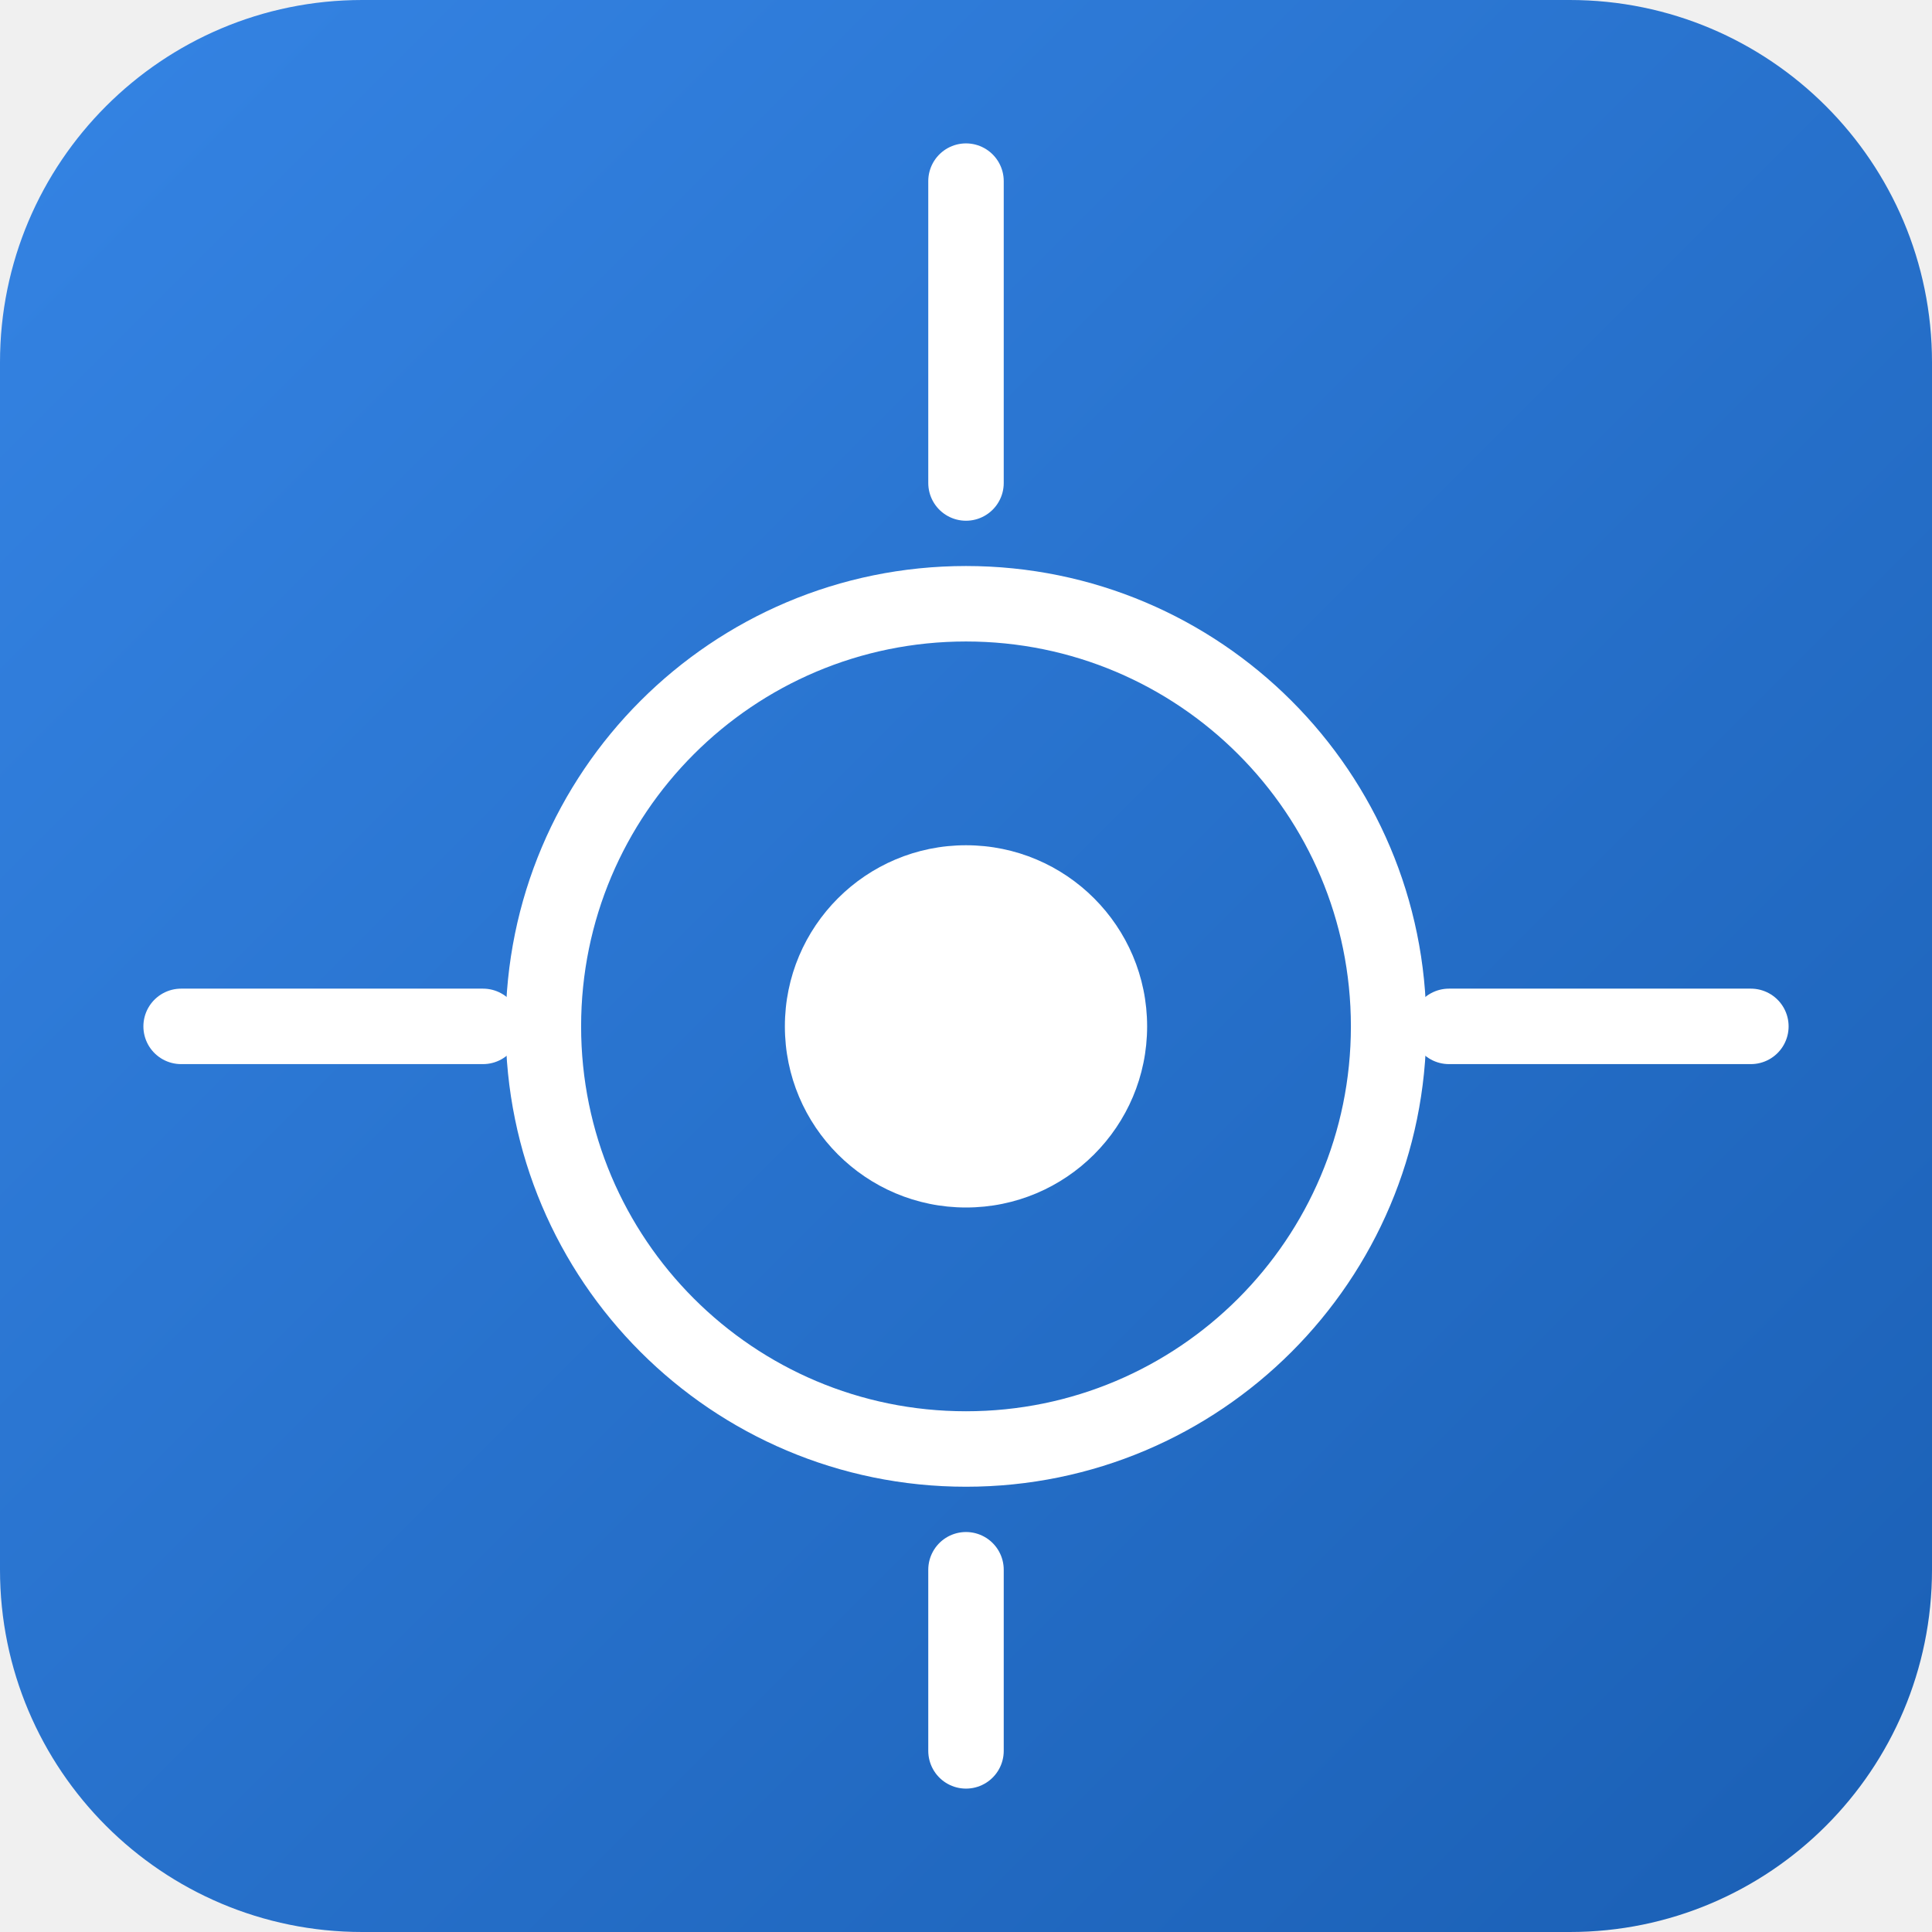
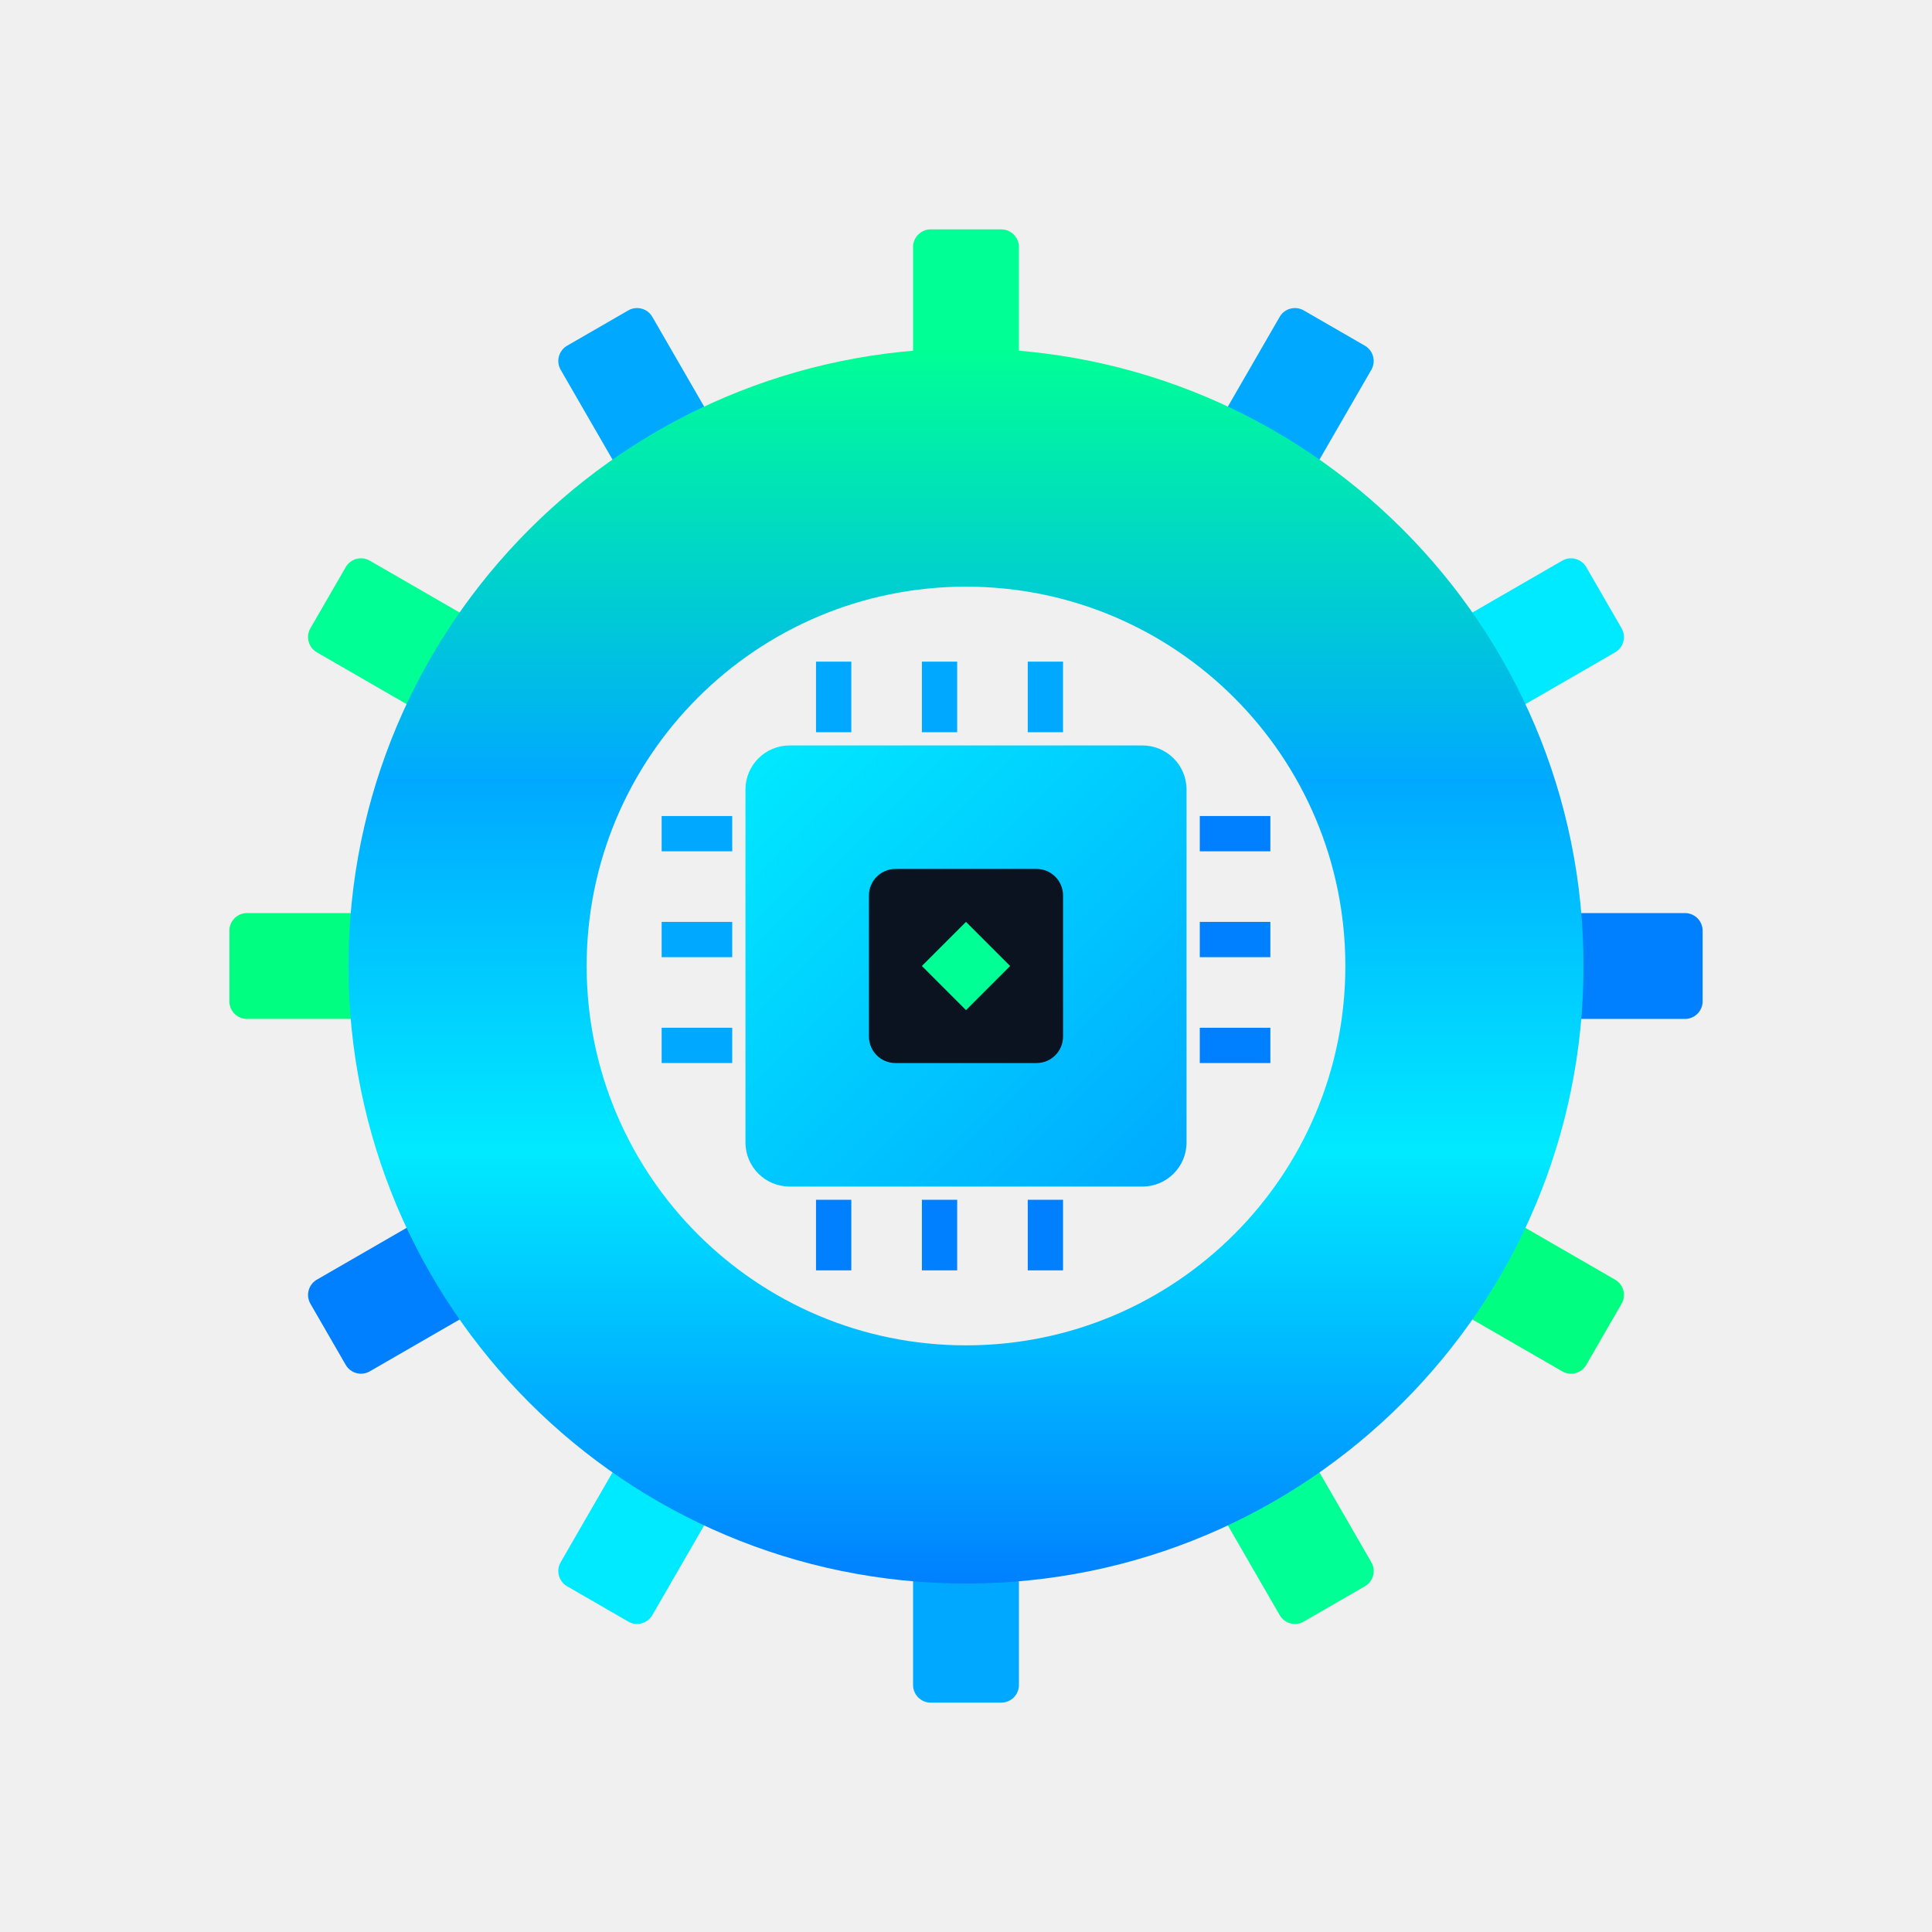
- <svg xmlns="http://www.w3.org/2000/svg" viewBox="0 0 128 128">
+ <svg xmlns="http://www.w3.org/2000/svg" width="438" height="438" viewBox="0 0 438 438" fill="none">
  <defs>
-     <linearGradient id="bg" x1="0" y1="0" x2="1" y2="1">
-       <stop offset="0%" stop-color="#3584e4" />
-       <stop offset="100%" stop-color="#1a5fb4" />
+     <linearGradient id="parchTeeth1" x1="219" y1="60" x2="219" y2="378" gradientUnits="userSpaceOnUse">
+       <stop offset="0" stop-color="#00FF95" />
+       <stop offset="1" stop-color="#00FF80" />
    </linearGradient>
+     <linearGradient id="parchRing" x1="219" y1="79" x2="219" y2="359" gradientUnits="userSpaceOnUse">
+       <stop offset="0" stop-color="#00FF95" />
+       <stop offset="0.35" stop-color="#00A9FF" />
+       <stop offset="0.65" stop-color="#00EAFF" />
+       <stop offset="1" stop-color="#0080FF" />
+     </linearGradient>
+     <linearGradient id="parchChip" x1="169" y1="169" x2="269" y2="269" gradientUnits="userSpaceOnUse">
+       <stop offset="0" stop-color="#00EAFF" />
+       <stop offset="1" stop-color="#00A9FF" />
+     </linearGradient>
+     <mask id="ringMask">
+       <rect width="438" height="438" fill="white" />
+       <circle cx="219" cy="219" r="86" fill="black" />
+     </mask>
  </defs>
-   <rect width="128" height="128" rx="24" fill="url(#bg)" />
-   <circle cx="64" cy="68" r="28" fill="none" stroke="#fff" stroke-width="5" />
-   <circle cx="64" cy="68" r="12" fill="#fff" />
-   <line x1="64" y1="12" x2="64" y2="32" stroke="#fff" stroke-width="5" stroke-linecap="round" />
-   <line x1="64" y1="104" x2="64" y2="116" stroke="#fff" stroke-width="5" stroke-linecap="round" />
-   <line x1="12" y1="68" x2="32" y2="68" stroke="#fff" stroke-width="5" stroke-linecap="round" />
-   <line x1="96" y1="68" x2="116" y2="68" stroke="#fff" stroke-width="5" stroke-linecap="round" />
+   <g>
+     <rect x="207" y="52" width="24" height="46" rx="4" fill="#00FF95" transform="rotate(0 219 219)" />
+     <rect x="207" y="52" width="24" height="46" rx="4" fill="#00A9FF" transform="rotate(30 219 219)" />
+     <rect x="207" y="52" width="24" height="46" rx="4" fill="#00EAFF" transform="rotate(60 219 219)" />
+     <rect x="207" y="52" width="24" height="46" rx="4" fill="#0080FF" transform="rotate(90 219 219)" />
+     <rect x="207" y="52" width="24" height="46" rx="4" fill="#00FF80" transform="rotate(120 219 219)" />
+     <rect x="207" y="52" width="24" height="46" rx="4" fill="#00FF95" transform="rotate(150 219 219)" />
+     <rect x="207" y="52" width="24" height="46" rx="4" fill="#00A9FF" transform="rotate(180 219 219)" />
+     <rect x="207" y="52" width="24" height="46" rx="4" fill="#00EAFF" transform="rotate(210 219 219)" />
+     <rect x="207" y="52" width="24" height="46" rx="4" fill="#0080FF" transform="rotate(240 219 219)" />
+     <rect x="207" y="52" width="24" height="46" rx="4" fill="#00FF80" transform="rotate(270 219 219)" />
+     <rect x="207" y="52" width="24" height="46" rx="4" fill="#00FF95" transform="rotate(300 219 219)" />
+     <rect x="207" y="52" width="24" height="46" rx="4" fill="#00A9FF" transform="rotate(330 219 219)" />
+   </g>
+   <circle cx="219" cy="219" r="140" fill="url(#parchRing)" mask="url(#ringMask)" />
+   <g>
+     <rect x="185" y="150" width="8" height="16" fill="#00A9FF" />
+     <rect x="209" y="150" width="8" height="16" fill="#00A9FF" />
+     <rect x="233" y="150" width="8" height="16" fill="#00A9FF" />
+     <rect x="185" y="272" width="8" height="16" fill="#0080FF" />
+     <rect x="209" y="272" width="8" height="16" fill="#0080FF" />
+     <rect x="233" y="272" width="8" height="16" fill="#0080FF" />
+     <rect x="150" y="185" width="16" height="8" fill="#00A9FF" />
+     <rect x="150" y="209" width="16" height="8" fill="#00A9FF" />
+     <rect x="150" y="233" width="16" height="8" fill="#00A9FF" />
+     <rect x="272" y="185" width="16" height="8" fill="#0080FF" />
+     <rect x="272" y="209" width="16" height="8" fill="#0080FF" />
+     <rect x="272" y="233" width="16" height="8" fill="#0080FF" />
+     <rect x="169" y="169" width="100" height="100" rx="10" fill="url(#parchChip)" />
+     <rect x="197" y="197" width="44" height="44" rx="6" fill="#0B1220" />
+     <path d="M209 219 L219 209 L229 219 L219 229 Z" fill="#00FF95" />
+   </g>
</svg>
